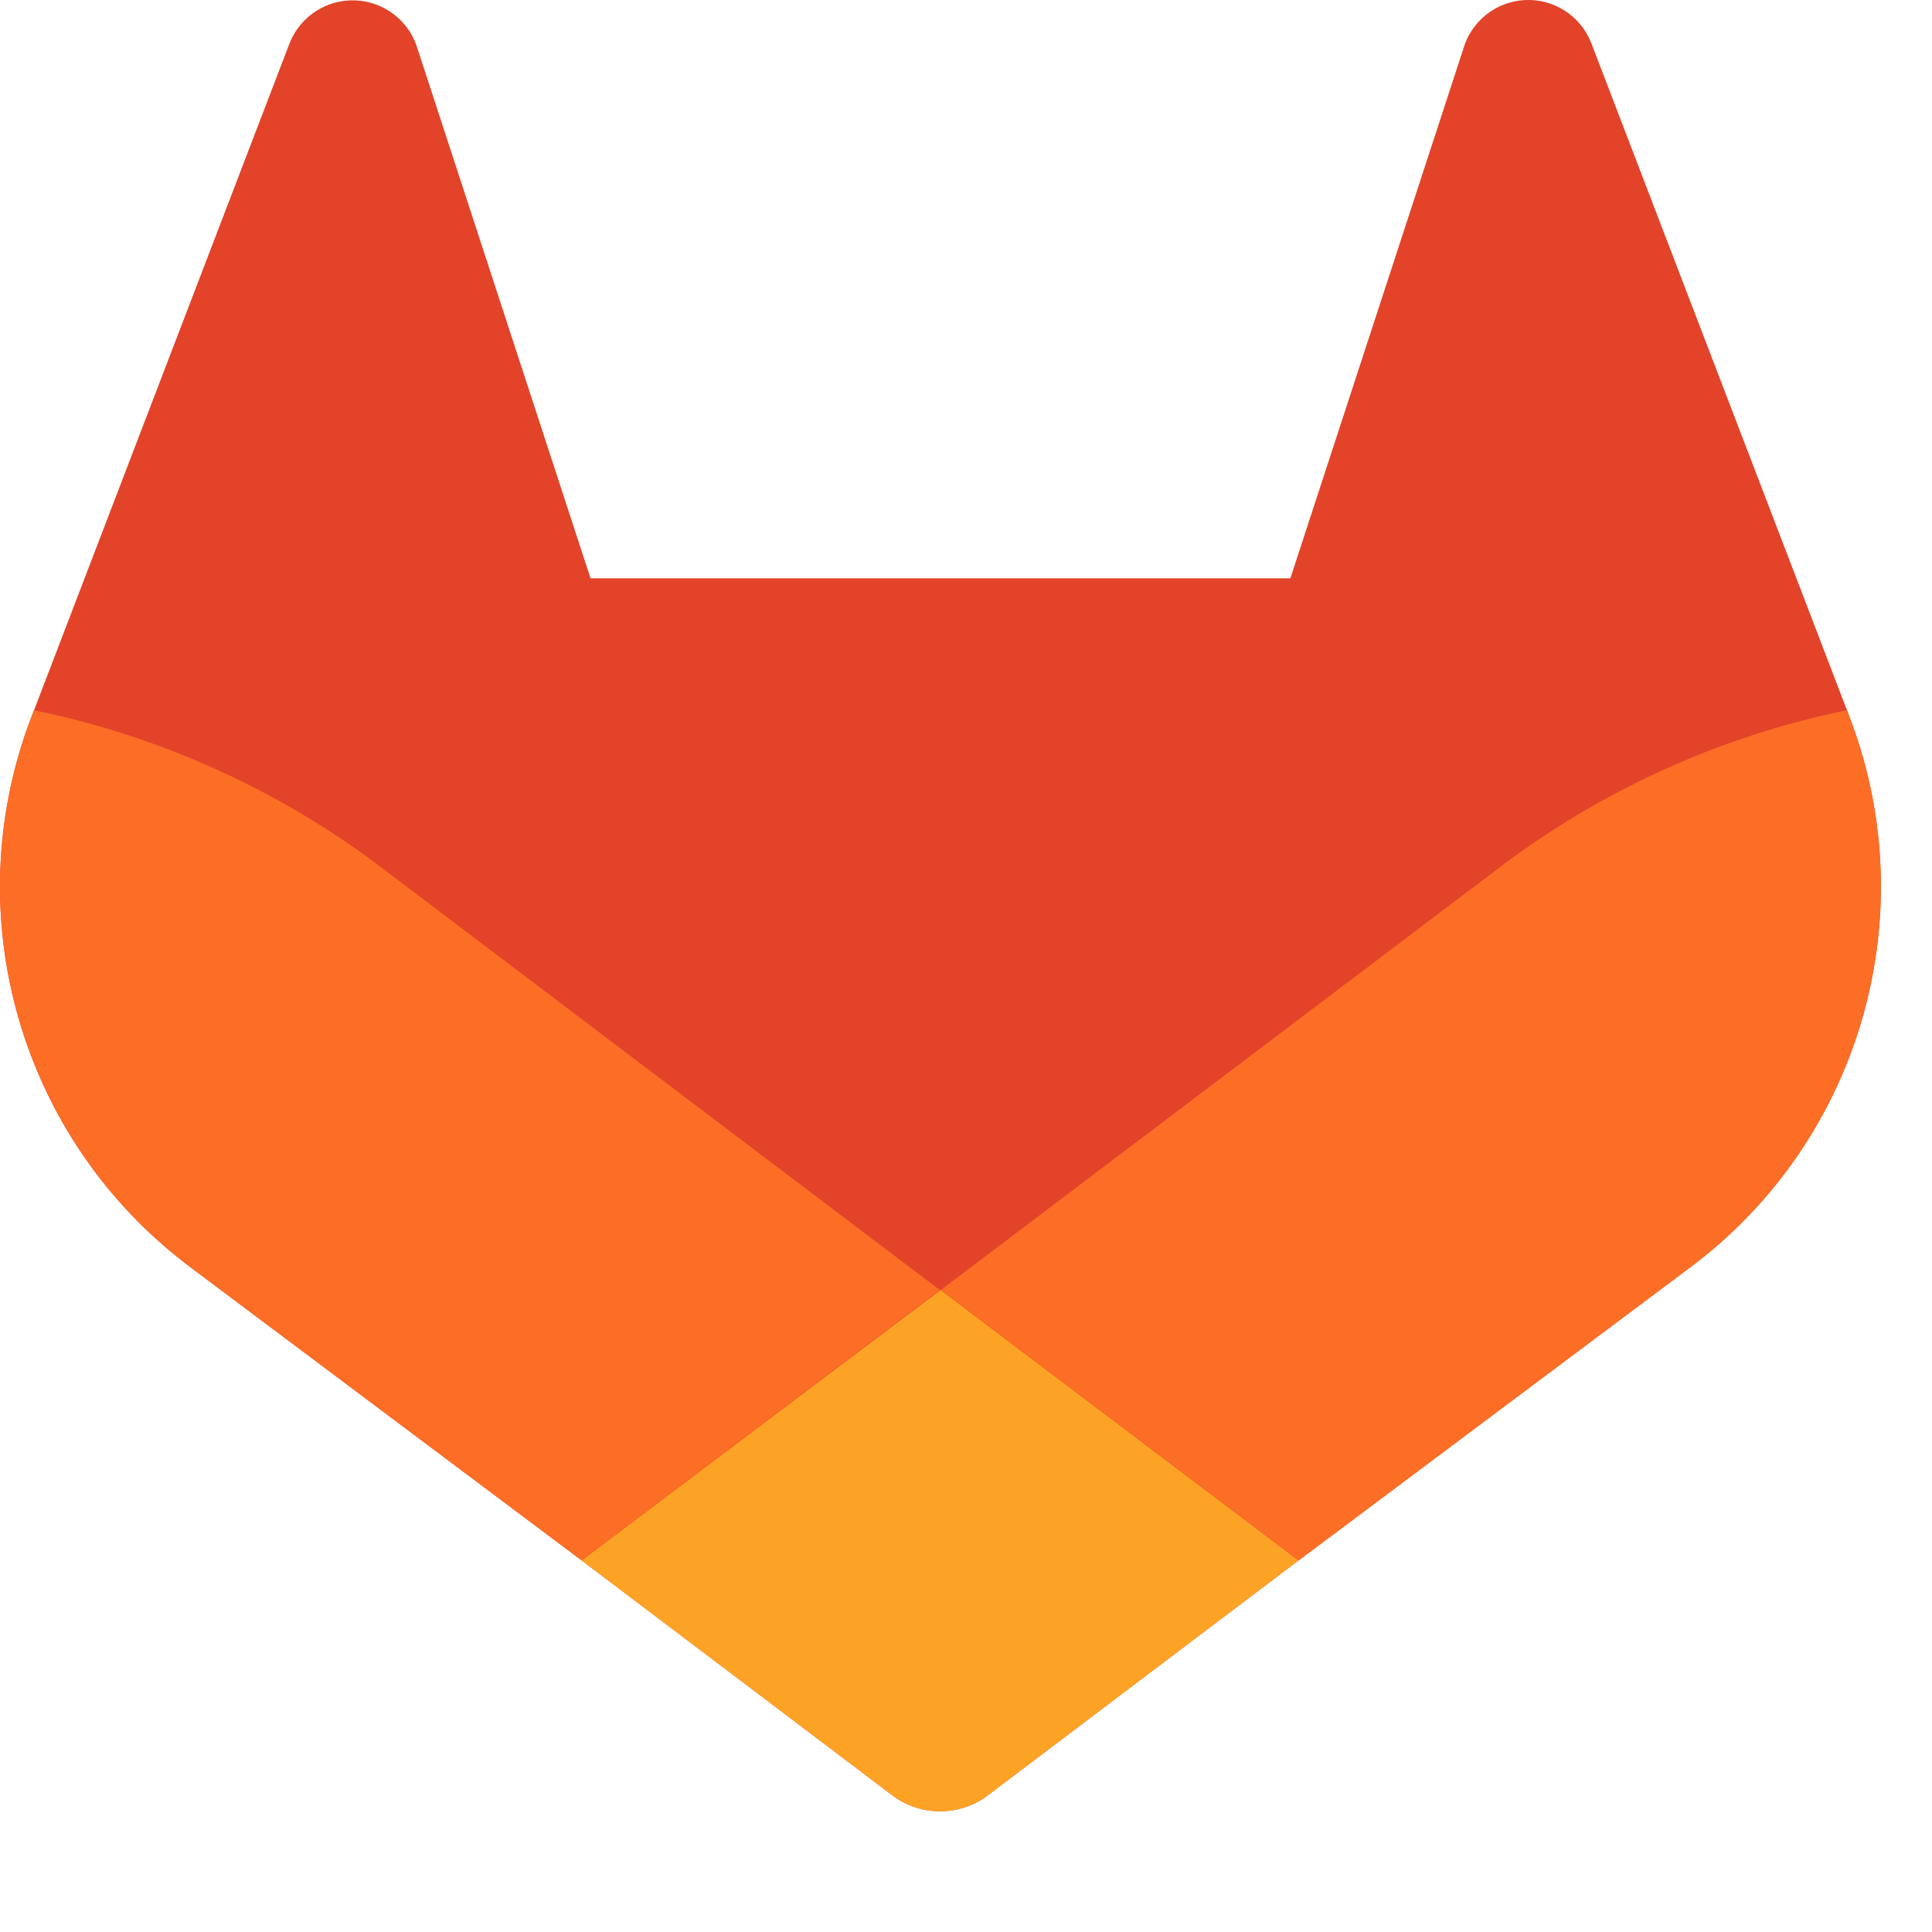
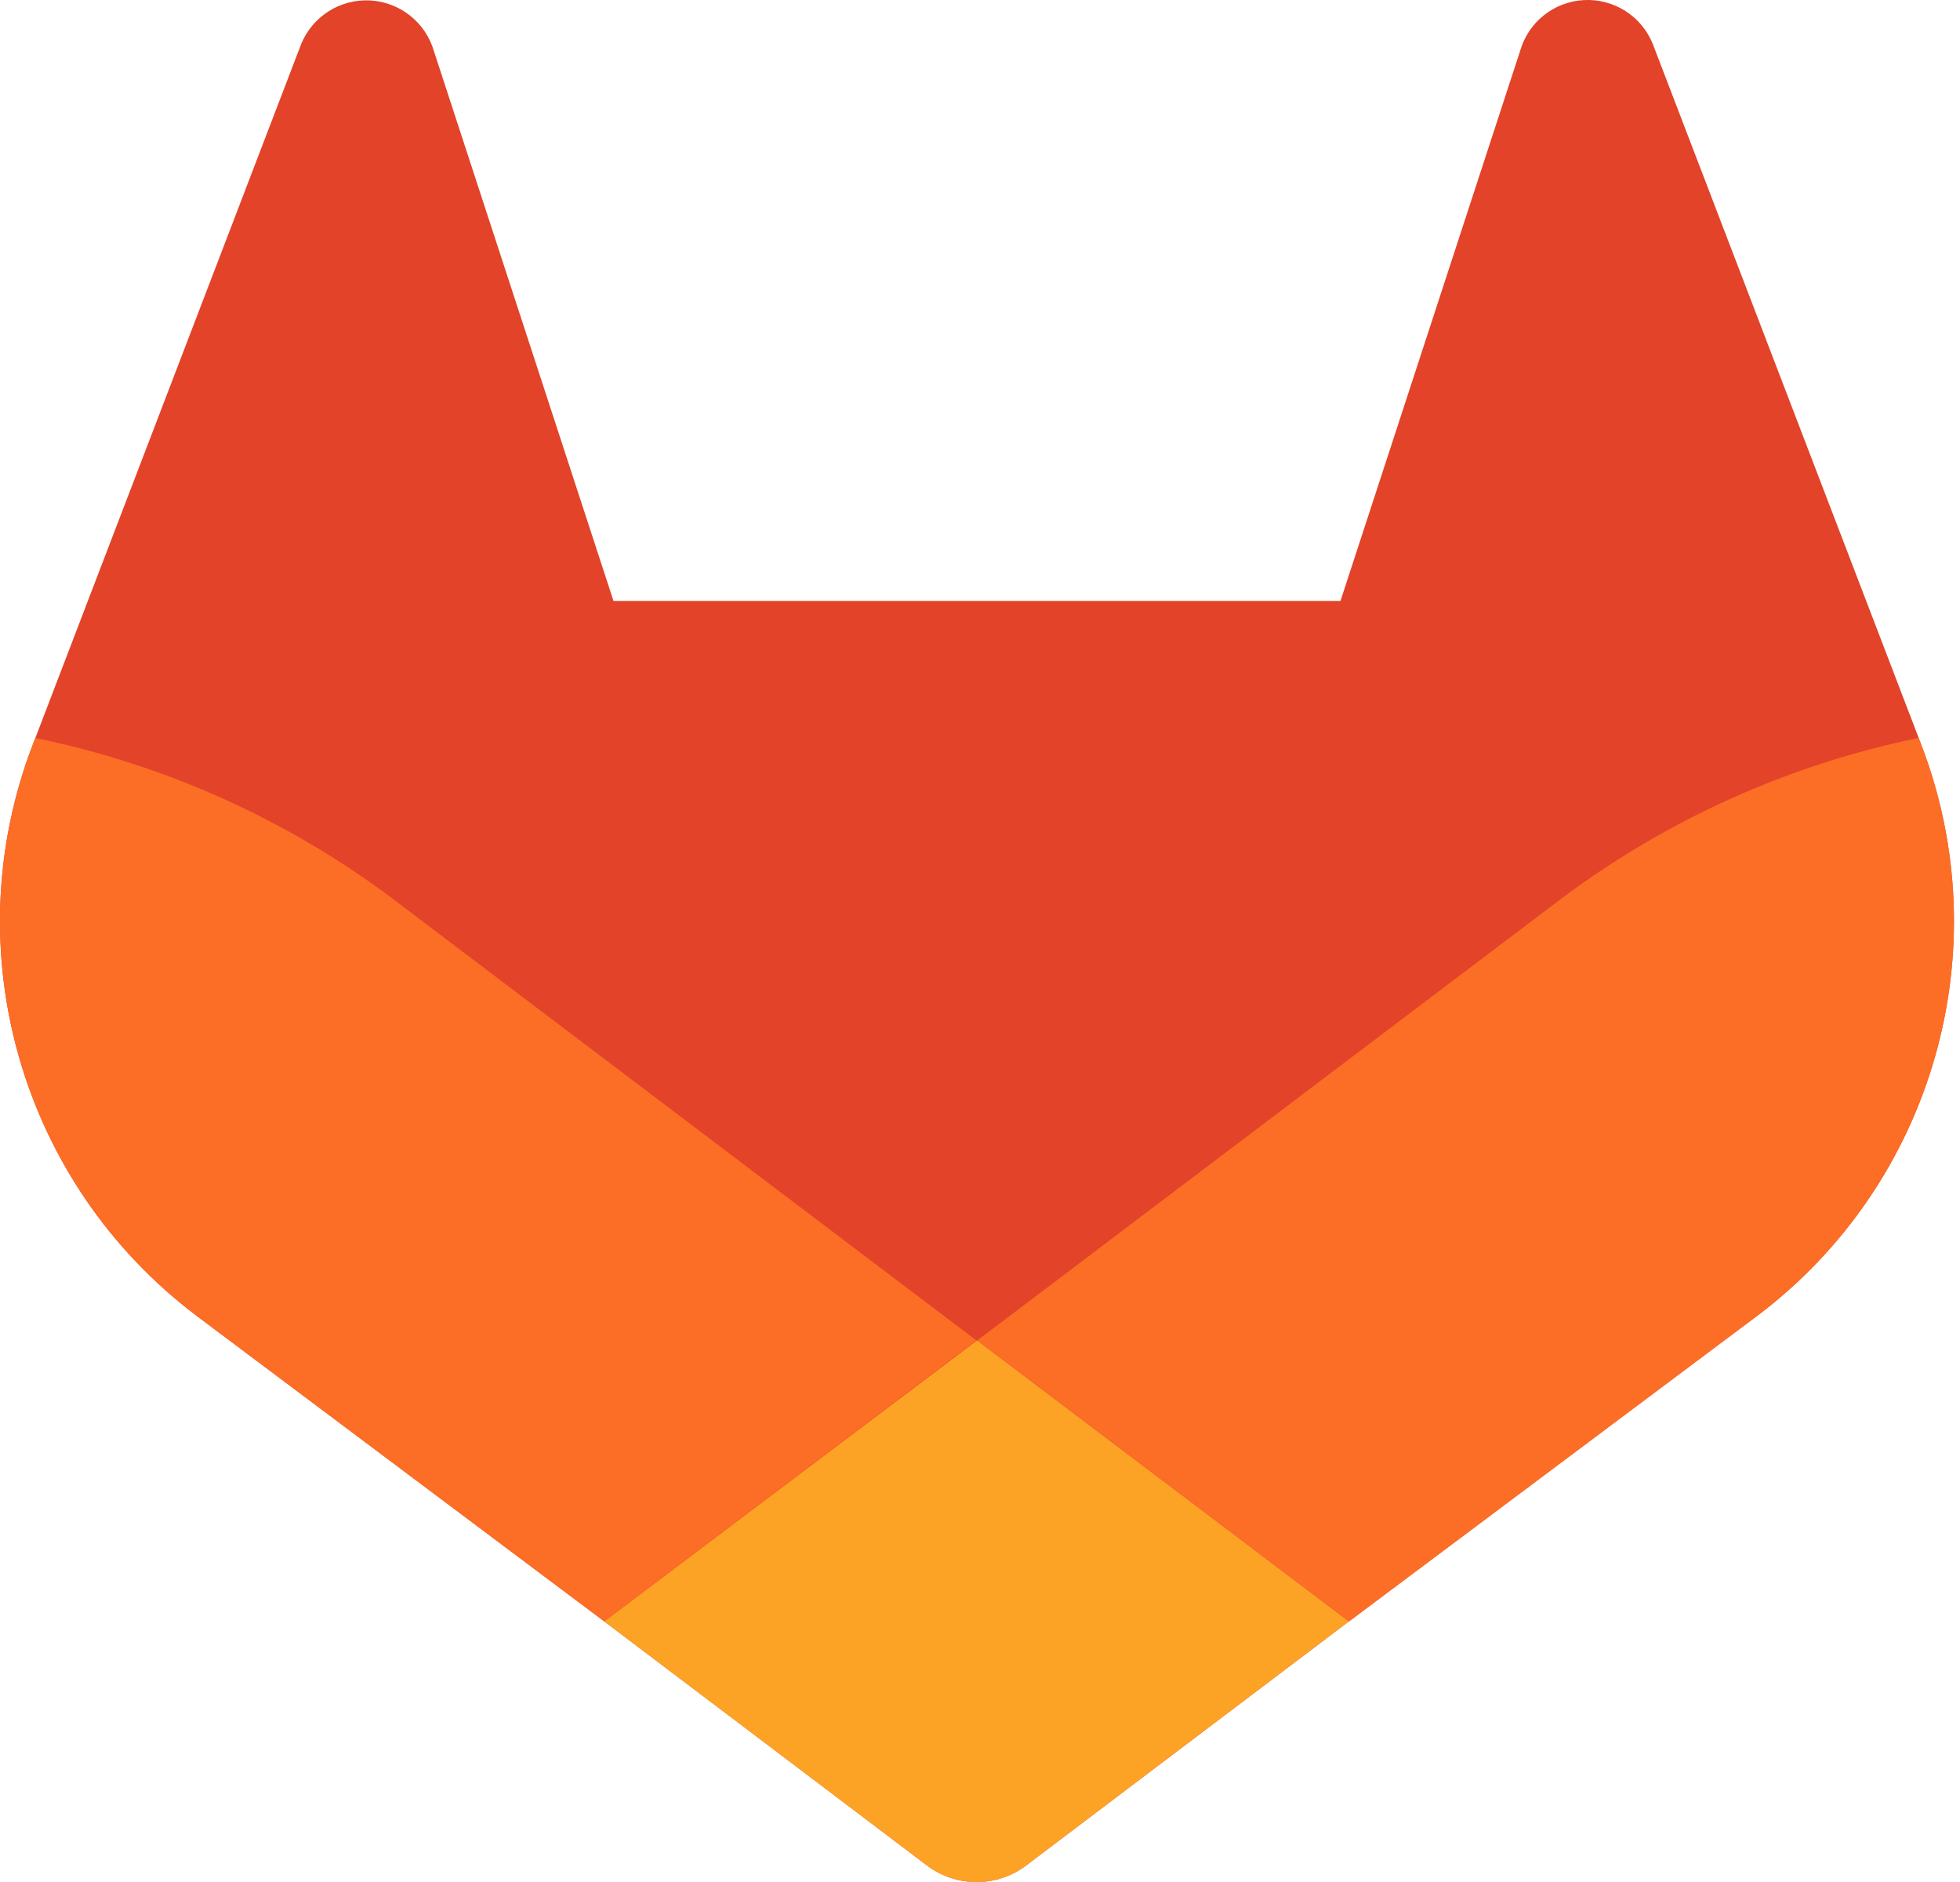
- <svg xmlns="http://www.w3.org/2000/svg" fill="none" viewBox="0 0 64 64" height="64" width="64" class="tanuki-logo" role="img" aria-hidden="true">
-   <g transform="scale(2.5)">
-     <path fill="#E24329" d="m24.507 9.5-.034-.09L21.082.562a.896.896 0 0 0-1.694.091l-2.29 7.01H7.825L5.535.653a.898.898 0 0 0-1.694-.09L.451 9.411.416 9.5a6.297 6.297 0 0 0 2.09 7.278l.012.01.03.022 5.16 3.867 2.56 1.935 1.554 1.176a1.051 1.051 0 0 0 1.268 0l1.555-1.176 2.56-1.935 5.197-3.89.014-.01A6.297 6.297 0 0 0 24.507 9.5Z" class="tanuki-shape tanuki" />
-     <path fill="#FC6D26" d="m24.507 9.5-.034-.09a11.44 11.44 0 0 0-4.56 2.051l-7.447 5.632 4.742 3.584 5.197-3.89.014-.01A6.297 6.297 0 0 0 24.507 9.5Z" class="tanuki-shape right-cheek" />
-     <path fill="#FCA326" d="m7.707 20.677 2.56 1.935 1.555 1.176a1.051 1.051 0 0 0 1.268 0l1.555-1.176 2.56-1.935-4.743-3.584-4.755 3.584Z" class="tanuki-shape chin" />
-     <path fill="#FC6D26" d="M5.01 11.461a11.43 11.43 0 0 0-4.56-2.05L.416 9.5a6.297 6.297 0 0 0 2.09 7.278l.012.01.03.022 5.16 3.867 4.745-3.584-7.444-5.632Z" class="tanuki-shape left-cheek" />
-   </g>
+ <svg xmlns="http://www.w3.org/2000/svg" aria-hidden="true" role="img" class="tanuki-logo" width="25" height="24" viewBox="0 0 25 24" fill="none">
+   <path class="tanuki-shape tanuki" d="m24.507 9.5-.034-.09L21.082.562a.896.896 0 0 0-1.694.091l-2.29 7.01H7.825L5.535.653a.898.898 0 0 0-1.694-.09L.451 9.411.416 9.5a6.297 6.297 0 0 0 2.09 7.278l.012.01.03.022 5.16 3.867 2.56 1.935 1.554 1.176a1.051 1.051 0 0 0 1.268 0l1.555-1.176 2.56-1.935 5.197-3.89.014-.01A6.297 6.297 0 0 0 24.507 9.5Z" fill="#E24329" />
+   <path class="tanuki-shape right-cheek" d="m24.507 9.5-.034-.09a11.44 11.44 0 0 0-4.56 2.051l-7.447 5.632 4.742 3.584 5.197-3.89.014-.01A6.297 6.297 0 0 0 24.507 9.5Z" fill="#FC6D26" />
+   <path class="tanuki-shape chin" d="m7.707 20.677 2.56 1.935 1.555 1.176a1.051 1.051 0 0 0 1.268 0l1.555-1.176 2.56-1.935-4.743-3.584-4.755 3.584Z" fill="#FCA326" />
+   <path class="tanuki-shape left-cheek" d="M5.01 11.461a11.43 11.43 0 0 0-4.56-2.05L.416 9.5a6.297 6.297 0 0 0 2.09 7.278l.012.01.03.022 5.16 3.867 4.745-3.584-7.444-5.632Z" fill="#FC6D26" />
</svg>
